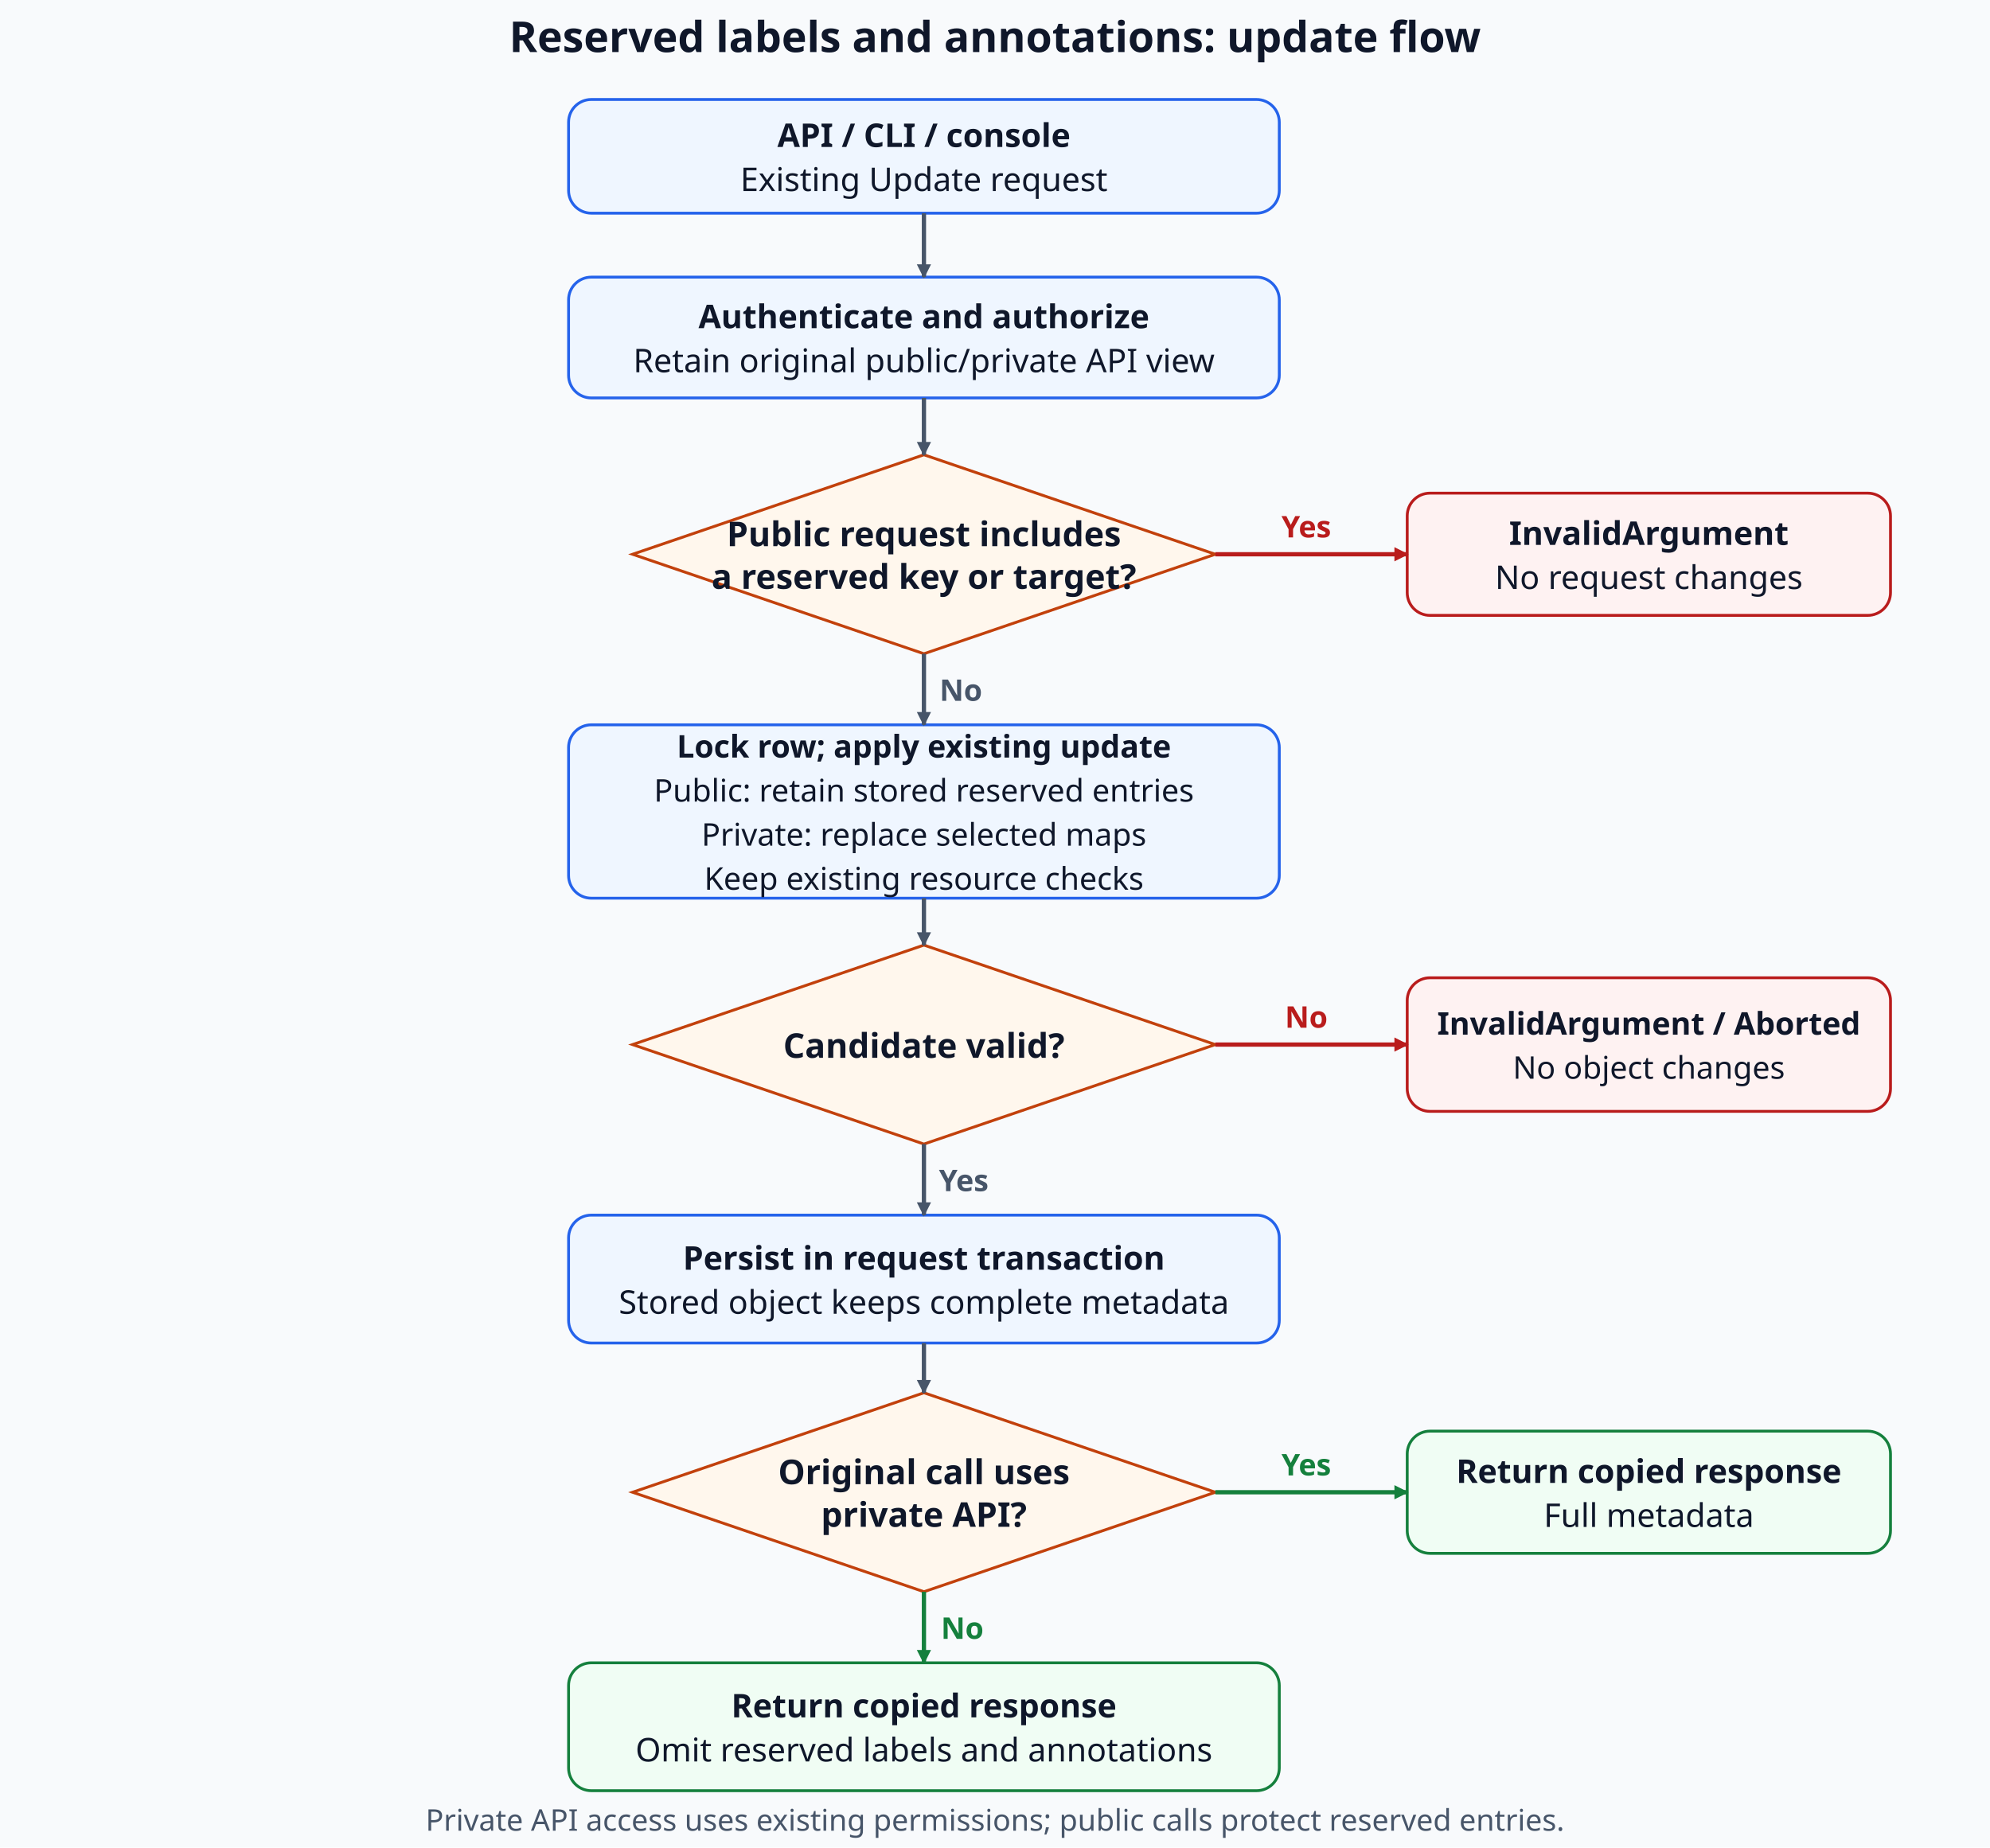
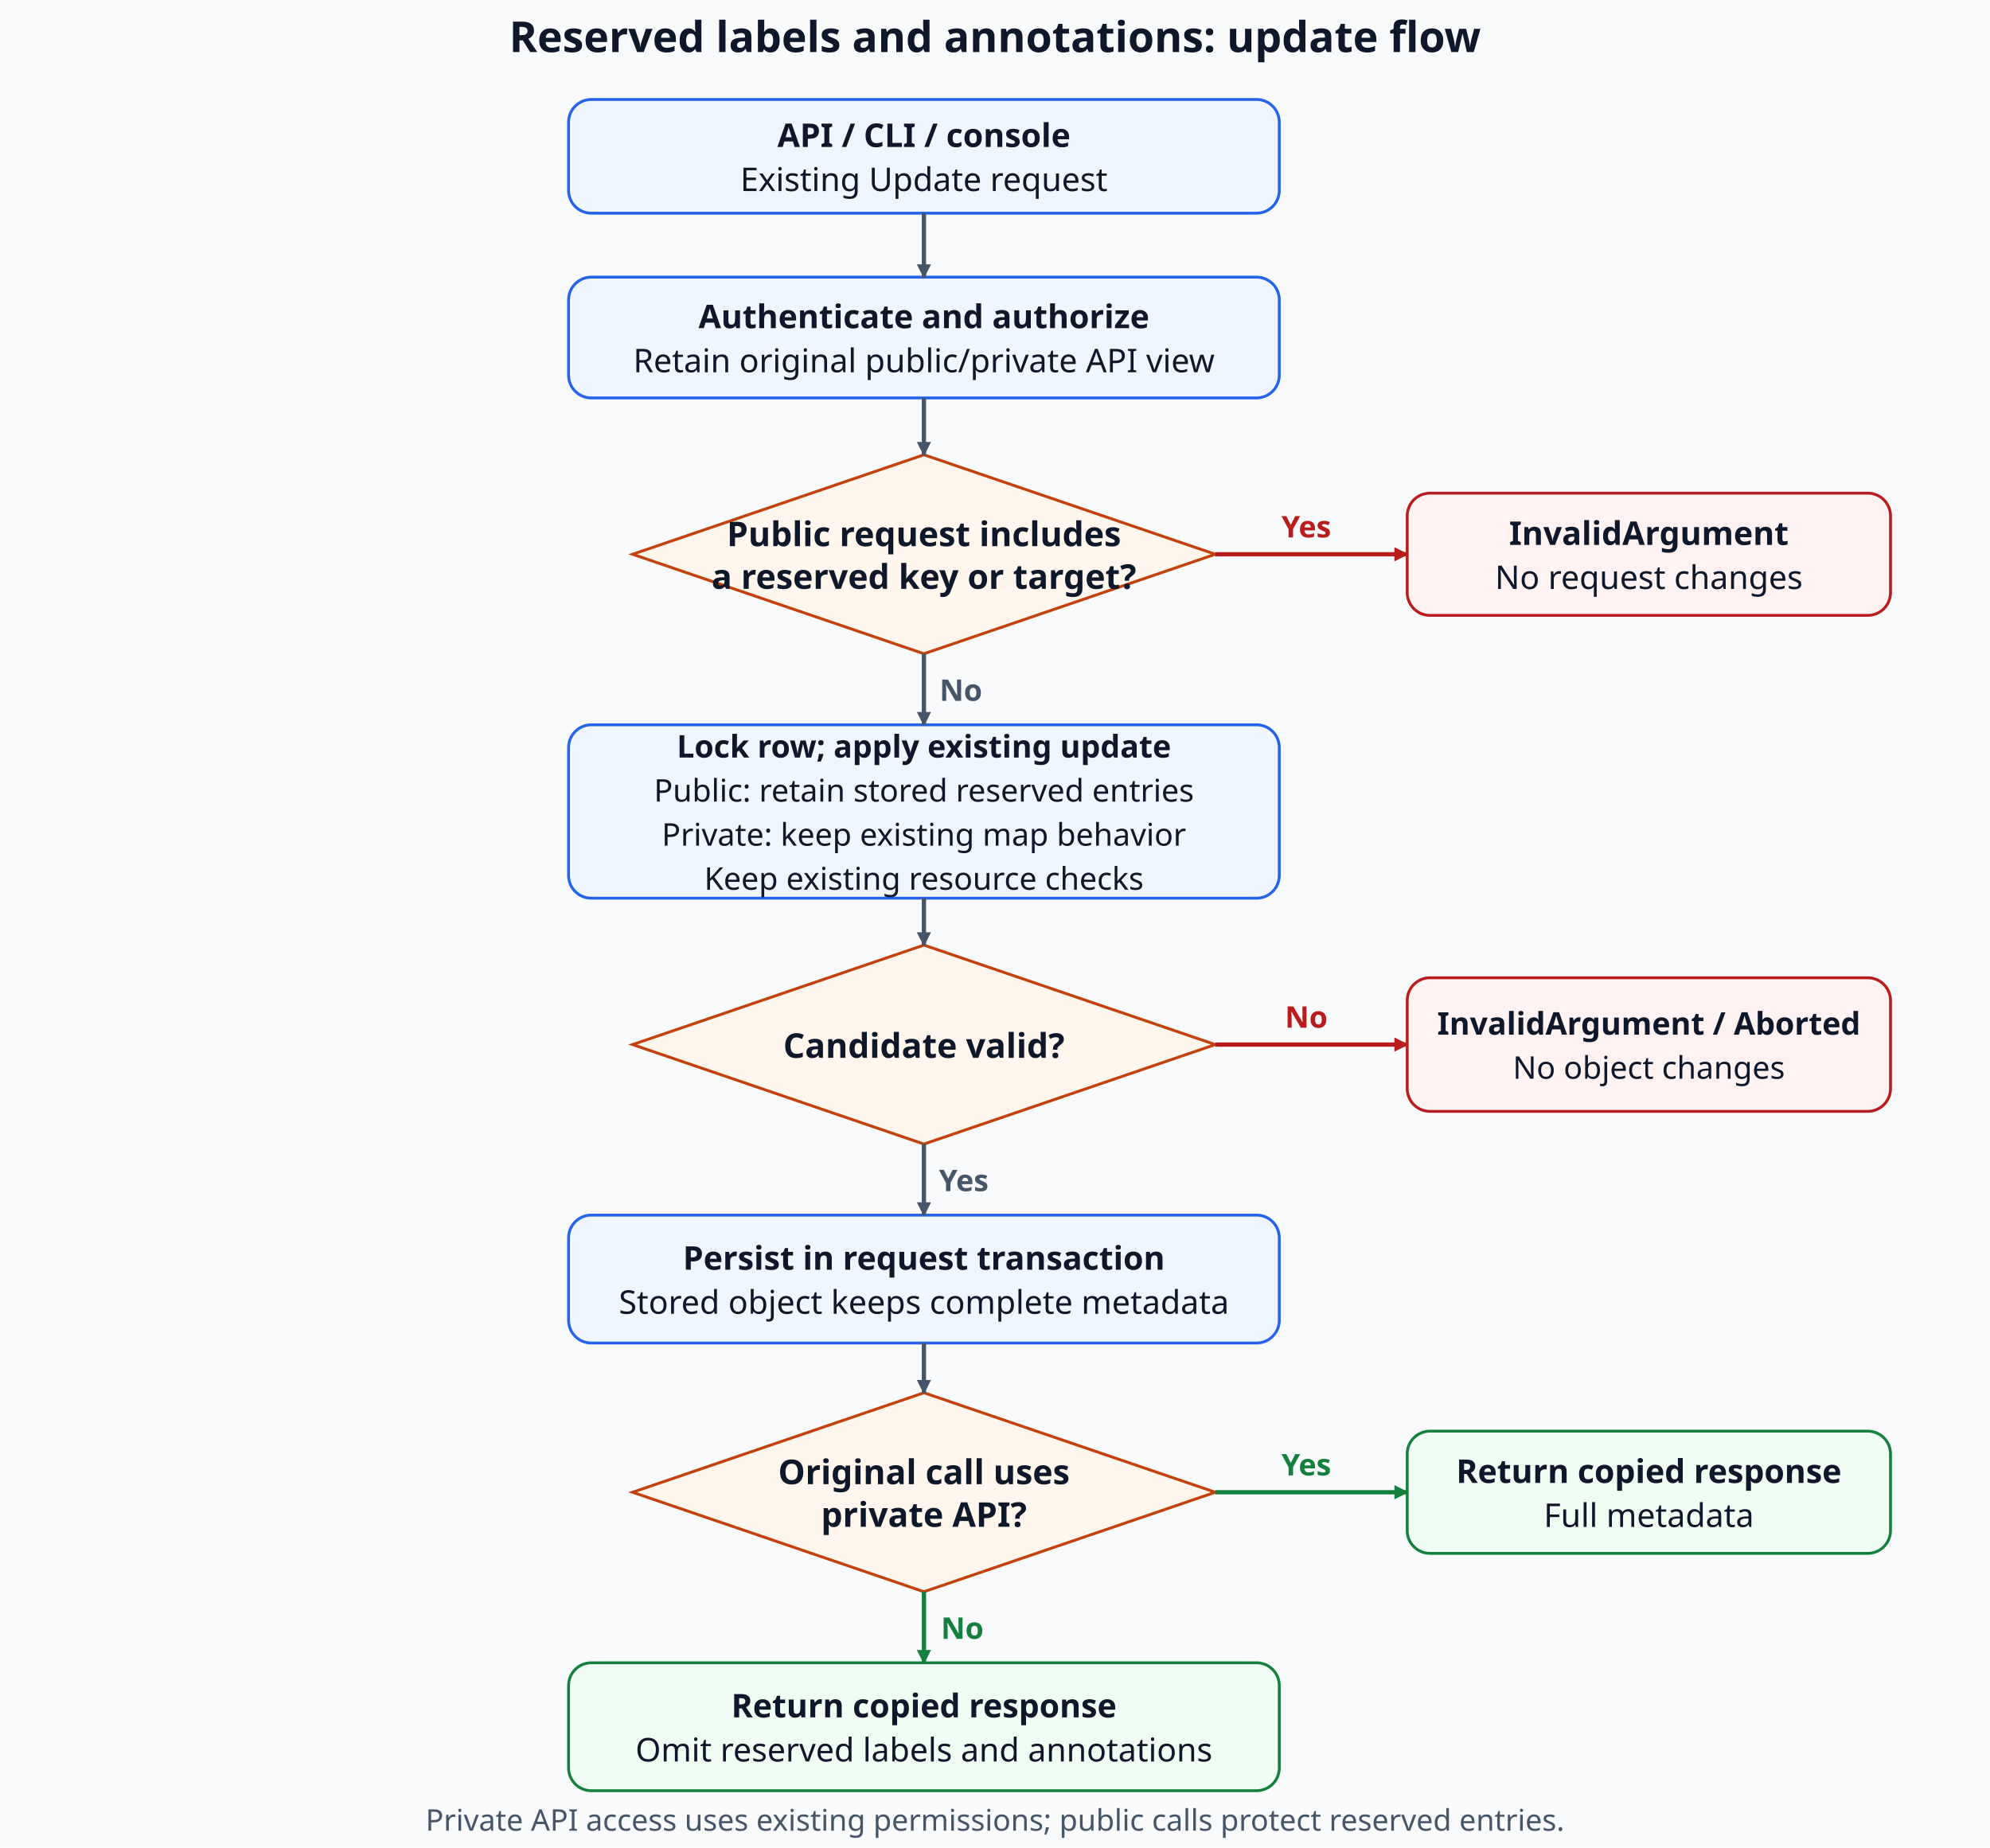
<svg xmlns="http://www.w3.org/2000/svg" width="1400" height="1300" viewBox="0 0 1400 1300" role="img" aria-labelledby="title desc">
  <defs>
    <marker id="arrow-normal" markerWidth="10" markerHeight="10" refX="9" refY="5" orient="auto" markerUnits="userSpaceOnUse">
      <path d="M 0 0 L 10 5 L 0 10 Z" fill="#475569" />
    </marker>
    <marker id="arrow-error" markerWidth="10" markerHeight="10" refX="9" refY="5" orient="auto" markerUnits="userSpaceOnUse">
      <path d="M 0 0 L 10 5 L 0 10 Z" fill="#b91c1c" />
    </marker>
    <marker id="arrow-success" markerWidth="10" markerHeight="10" refX="9" refY="5" orient="auto" markerUnits="userSpaceOnUse">
      <path d="M 0 0 L 10 5 L 0 10 Z" fill="#15803d" />
    </marker>
  </defs>
  <rect width="1400" height="1300" fill="#f8fafc" />
  <text x="700" y="25" text-anchor="middle" dominant-baseline="central" font-family="Noto Sans, Arial, sans-serif" font-size="30" font-weight="700" fill="#0f172a">Reserved labels and annotations: update flow</text>
  <rect x="400" y="70" width="500" height="80" rx="16" fill="#eff6ff" stroke="#2563eb" stroke-width="2" />
  <text x="650.0" y="94.5" text-anchor="middle" dominant-baseline="central" font-family="Noto Sans, Arial, sans-serif" font-size="23" font-weight="700" fill="#0f172a">API / CLI / console</text>
  <text x="650.0" y="125.5" text-anchor="middle" dominant-baseline="central" font-family="Noto Sans, Arial, sans-serif" font-size="23" font-weight="400" fill="#0f172a">Existing Update request</text>
  <rect x="400" y="195" width="500" height="85" rx="16" fill="#eff6ff" stroke="#2563eb" stroke-width="2" />
  <text x="650.0" y="222.0" text-anchor="middle" dominant-baseline="central" font-family="Noto Sans, Arial, sans-serif" font-size="23" font-weight="700" fill="#0f172a">Authenticate and authorize</text>
  <text x="650.0" y="253.0" text-anchor="middle" dominant-baseline="central" font-family="Noto Sans, Arial, sans-serif" font-size="23" font-weight="400" fill="#0f172a">Retain original public/private API view</text>
  <polygon points="650,320 855,390 650,460 445,390" fill="#fff7ed" stroke="#c2410c" stroke-width="2" />
  <text x="650" y="375.0" text-anchor="middle" dominant-baseline="central" font-family="Noto Sans, Arial, sans-serif" font-size="24" font-weight="700" fill="#0f172a">Public request includes</text>
  <text x="650" y="405.0" text-anchor="middle" dominant-baseline="central" font-family="Noto Sans, Arial, sans-serif" font-size="24" font-weight="700" fill="#0f172a">a reserved key or target?</text>
  <rect x="990" y="347" width="340" height="86" rx="16" fill="#fef2f2" stroke="#b91c1c" stroke-width="2" />
  <text x="1160.0" y="374.5" text-anchor="middle" dominant-baseline="central" font-family="Noto Sans, Arial, sans-serif" font-size="23" font-weight="700" fill="#0f172a">InvalidArgument</text>
  <text x="1160.0" y="405.5" text-anchor="middle" dominant-baseline="central" font-family="Noto Sans, Arial, sans-serif" font-size="23" font-weight="400" fill="#0f172a">No request changes</text>
  <rect x="400" y="510" width="500" height="122" rx="16" fill="#eff6ff" stroke="#2563eb" stroke-width="2" />
  <text x="650.0" y="524.5" text-anchor="middle" dominant-baseline="central" font-family="Noto Sans, Arial, sans-serif" font-size="22" font-weight="700" fill="#0f172a">Lock row; apply existing update</text>
  <text x="650.0" y="555.5" text-anchor="middle" dominant-baseline="central" font-family="Noto Sans, Arial, sans-serif" font-size="22" font-weight="400" fill="#0f172a">Public: retain stored reserved entries</text>
-   <text x="650.0" y="586.5" text-anchor="middle" dominant-baseline="central" font-family="Noto Sans, Arial, sans-serif" font-size="22" font-weight="400" fill="#0f172a">Private: replace selected maps</text>
+   <text x="650.0" y="586.5" text-anchor="middle" dominant-baseline="central" font-family="Noto Sans, Arial, sans-serif" font-size="22" font-weight="400" fill="#0f172a">Private: keep existing map behavior</text>
  <text x="650.0" y="617.5" text-anchor="middle" dominant-baseline="central" font-family="Noto Sans, Arial, sans-serif" font-size="22" font-weight="400" fill="#0f172a">Keep existing resource checks</text>
  <polygon points="650,665 855,735 650,805 445,735" fill="#fff7ed" stroke="#c2410c" stroke-width="2" />
  <text x="650" y="735.0" text-anchor="middle" dominant-baseline="central" font-family="Noto Sans, Arial, sans-serif" font-size="24" font-weight="700" fill="#0f172a">Candidate valid?</text>
  <rect x="990" y="688" width="340" height="94" rx="16" fill="#fef2f2" stroke="#b91c1c" stroke-width="2" />
  <text x="1160.0" y="719.5" text-anchor="middle" dominant-baseline="central" font-family="Noto Sans, Arial, sans-serif" font-size="22" font-weight="700" fill="#0f172a">InvalidArgument / Aborted</text>
  <text x="1160.0" y="750.5" text-anchor="middle" dominant-baseline="central" font-family="Noto Sans, Arial, sans-serif" font-size="22" font-weight="400" fill="#0f172a">No object changes</text>
  <rect x="400" y="855" width="500" height="90" rx="16" fill="#eff6ff" stroke="#2563eb" stroke-width="2" />
  <text x="650.0" y="884.5" text-anchor="middle" dominant-baseline="central" font-family="Noto Sans, Arial, sans-serif" font-size="23" font-weight="700" fill="#0f172a">Persist in request transaction</text>
  <text x="650.0" y="915.5" text-anchor="middle" dominant-baseline="central" font-family="Noto Sans, Arial, sans-serif" font-size="23" font-weight="400" fill="#0f172a">Stored object keeps complete metadata</text>
  <polygon points="650,980 855,1050 650,1120 445,1050" fill="#fff7ed" stroke="#c2410c" stroke-width="2" />
  <text x="650" y="1035.0" text-anchor="middle" dominant-baseline="central" font-family="Noto Sans, Arial, sans-serif" font-size="24" font-weight="700" fill="#0f172a">Original call uses</text>
  <text x="650" y="1065.0" text-anchor="middle" dominant-baseline="central" font-family="Noto Sans, Arial, sans-serif" font-size="24" font-weight="700" fill="#0f172a">private API?</text>
  <rect x="990" y="1007" width="340" height="86" rx="16" fill="#f0fdf4" stroke="#15803d" stroke-width="2" />
  <text x="1160.0" y="1034.5" text-anchor="middle" dominant-baseline="central" font-family="Noto Sans, Arial, sans-serif" font-size="23" font-weight="700" fill="#0f172a">Return copied response</text>
  <text x="1160.0" y="1065.5" text-anchor="middle" dominant-baseline="central" font-family="Noto Sans, Arial, sans-serif" font-size="23" font-weight="400" fill="#0f172a">Full metadata</text>
  <rect x="400" y="1170" width="500" height="90" rx="16" fill="#f0fdf4" stroke="#15803d" stroke-width="2" />
  <text x="650.0" y="1199.5" text-anchor="middle" dominant-baseline="central" font-family="Noto Sans, Arial, sans-serif" font-size="23" font-weight="700" fill="#0f172a">Return copied response</text>
  <text x="650.0" y="1230.5" text-anchor="middle" dominant-baseline="central" font-family="Noto Sans, Arial, sans-serif" font-size="23" font-weight="400" fill="#0f172a">Omit reserved labels and annotations</text>
  <polyline points="650,150 650,195" fill="none" stroke="#475569" stroke-width="3" marker-end="url(#arrow-normal)" />
  <polyline points="650,280 650,320" fill="none" stroke="#475569" stroke-width="3" marker-end="url(#arrow-normal)" />
  <polyline points="855,390 990,390" fill="none" stroke="#b91c1c" stroke-width="3" marker-end="url(#arrow-error)" />
  <text x="919" y="370" text-anchor="middle" dominant-baseline="central" font-family="Noto Sans, Arial, sans-serif" font-size="21" font-weight="700" fill="#b91c1c">Yes</text>
  <polyline points="650,460 650,510" fill="none" stroke="#475569" stroke-width="3" marker-end="url(#arrow-normal)" />
  <text x="676" y="485" text-anchor="middle" dominant-baseline="central" font-family="Noto Sans, Arial, sans-serif" font-size="21" font-weight="700" fill="#475569">No</text>
  <polyline points="650,632 650,665" fill="none" stroke="#475569" stroke-width="3" marker-end="url(#arrow-normal)" />
  <polyline points="855,735 990,735" fill="none" stroke="#b91c1c" stroke-width="3" marker-end="url(#arrow-error)" />
  <text x="919" y="715" text-anchor="middle" dominant-baseline="central" font-family="Noto Sans, Arial, sans-serif" font-size="21" font-weight="700" fill="#b91c1c">No</text>
  <polyline points="650,805 650,855" fill="none" stroke="#475569" stroke-width="3" marker-end="url(#arrow-normal)" />
  <text x="678" y="830" text-anchor="middle" dominant-baseline="central" font-family="Noto Sans, Arial, sans-serif" font-size="21" font-weight="700" fill="#475569">Yes</text>
  <polyline points="650,945 650,980" fill="none" stroke="#475569" stroke-width="3" marker-end="url(#arrow-normal)" />
  <polyline points="855,1050 990,1050" fill="none" stroke="#15803d" stroke-width="3" marker-end="url(#arrow-success)" />
  <text x="919" y="1030" text-anchor="middle" dominant-baseline="central" font-family="Noto Sans, Arial, sans-serif" font-size="21" font-weight="700" fill="#15803d">Yes</text>
  <polyline points="650,1120 650,1170" fill="none" stroke="#15803d" stroke-width="3" marker-end="url(#arrow-success)" />
  <text x="677" y="1145" text-anchor="middle" dominant-baseline="central" font-family="Noto Sans, Arial, sans-serif" font-size="21" font-weight="700" fill="#15803d">No</text>
  <text x="700" y="1280" text-anchor="middle" dominant-baseline="central" font-family="Noto Sans, Arial, sans-serif" font-size="21" font-weight="400" fill="#475569">Private API access uses existing permissions; public calls protect reserved entries.</text>
</svg>
